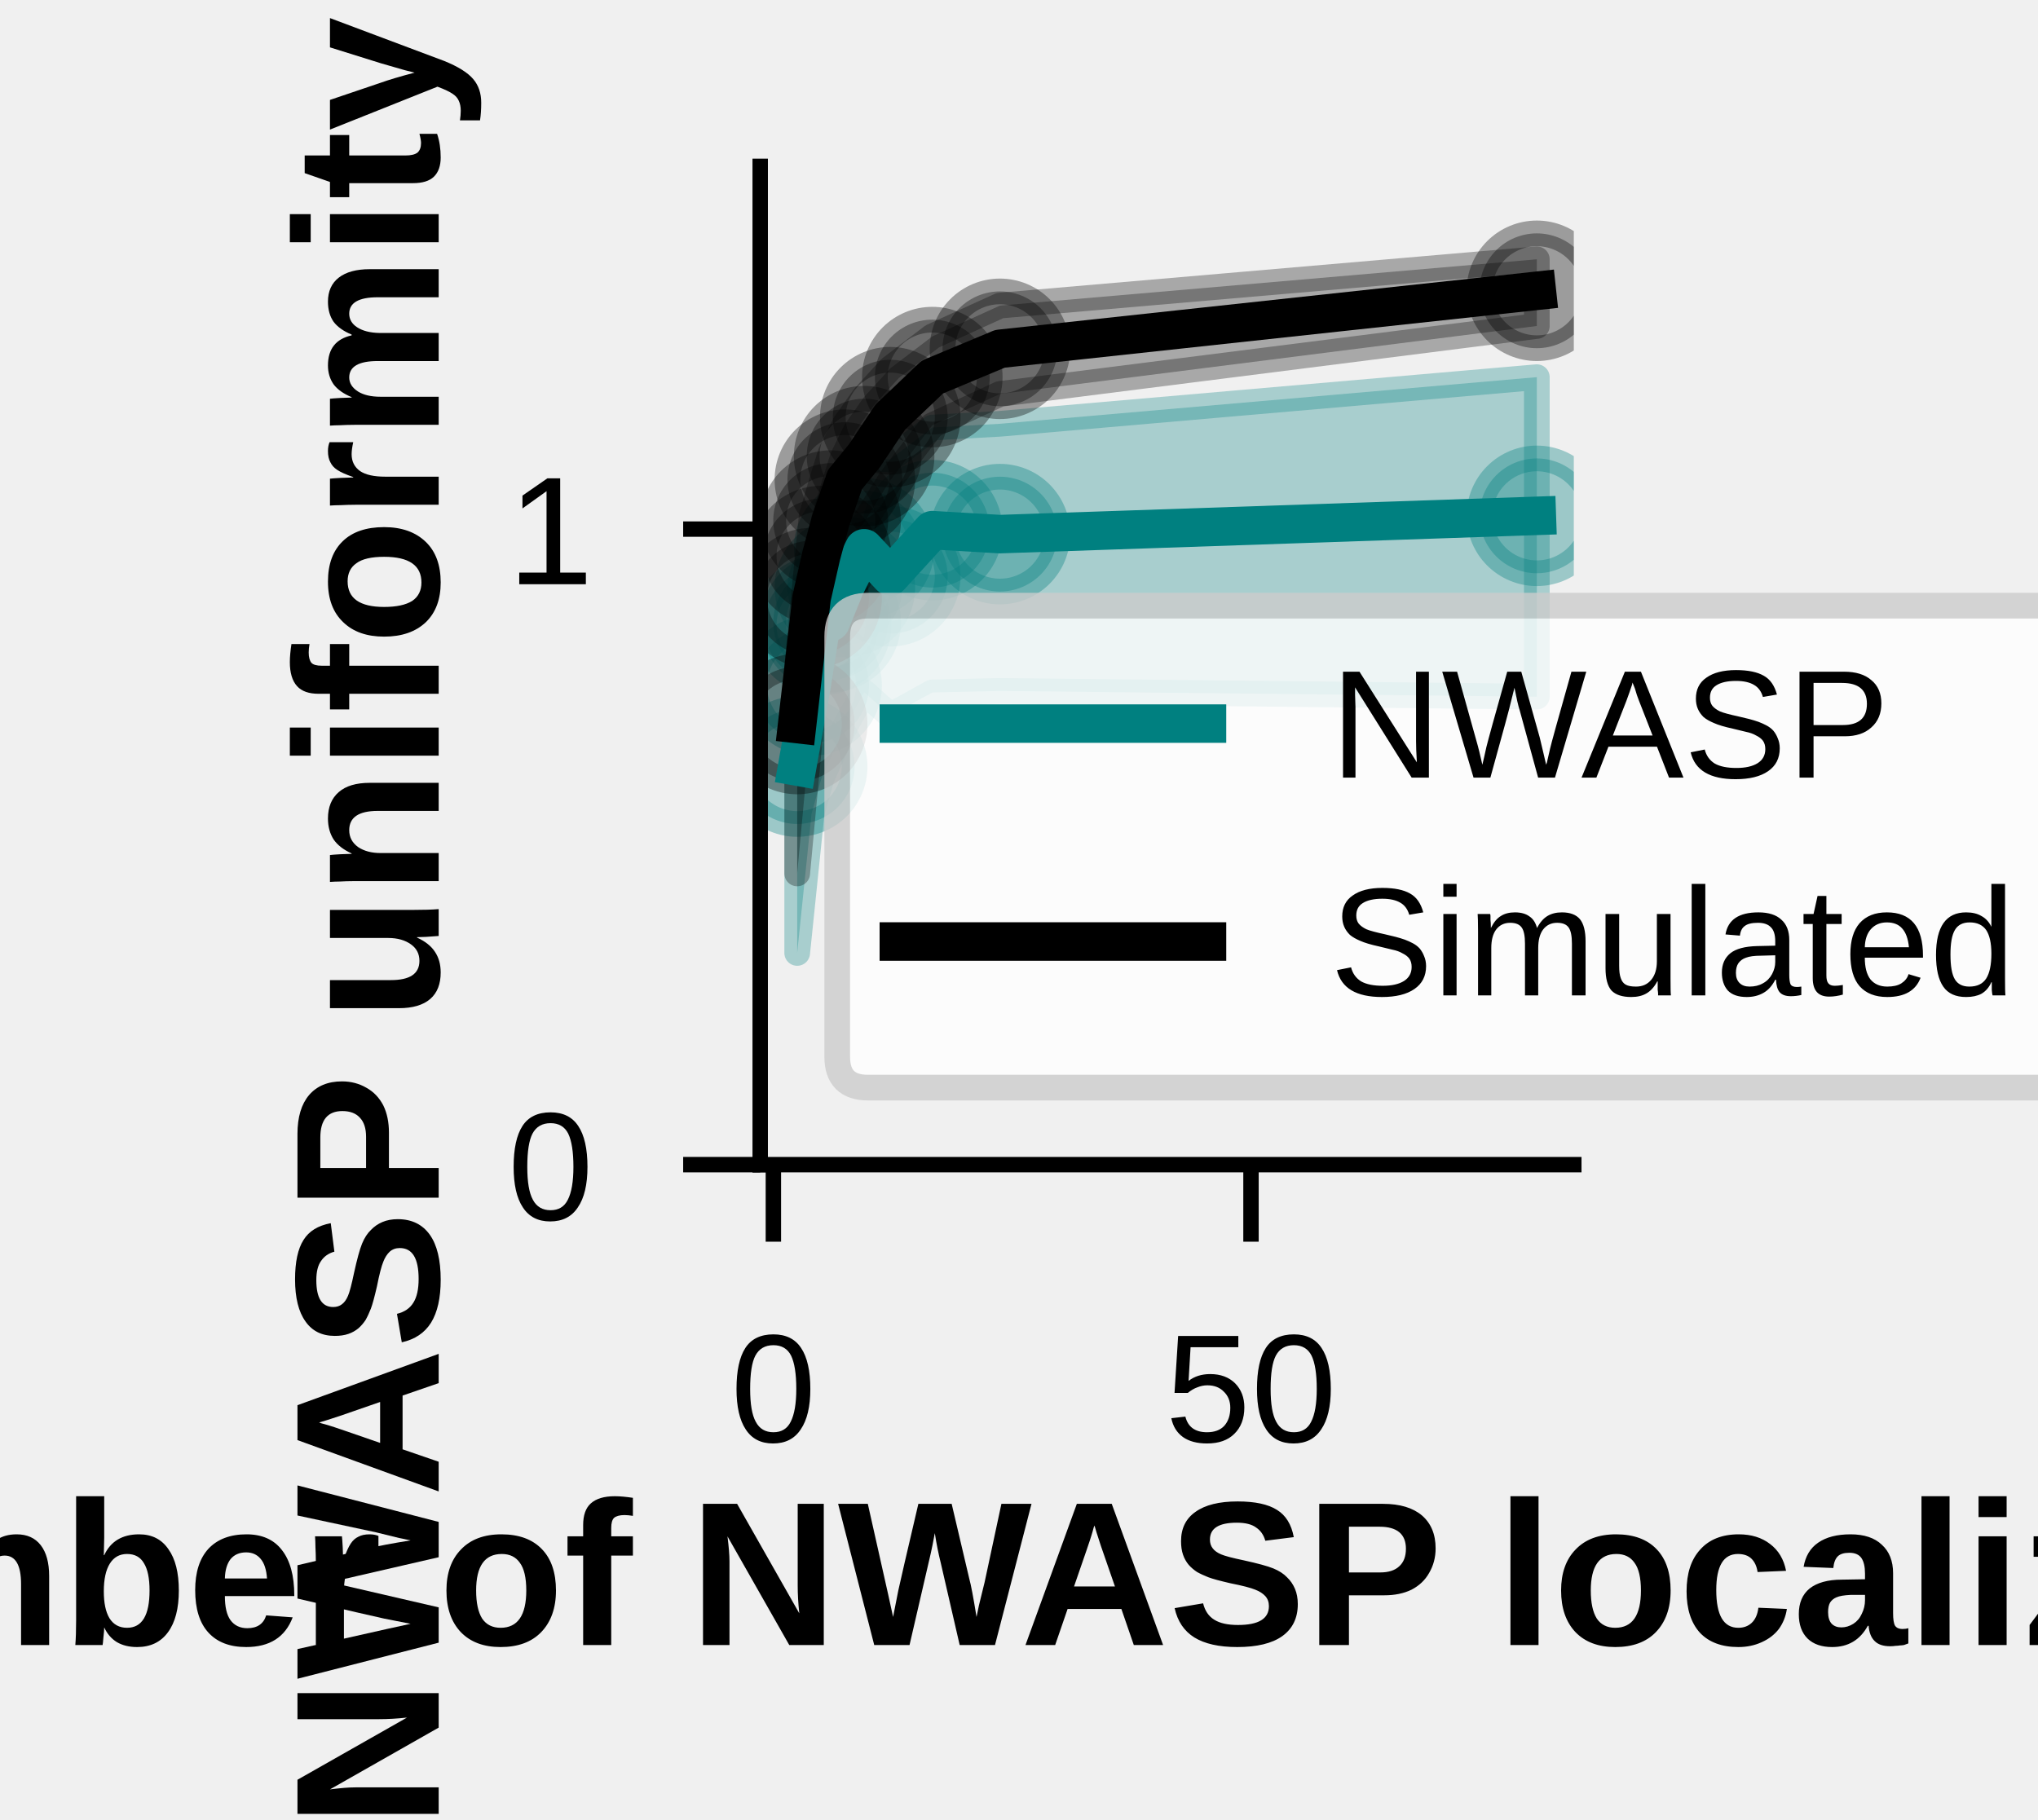
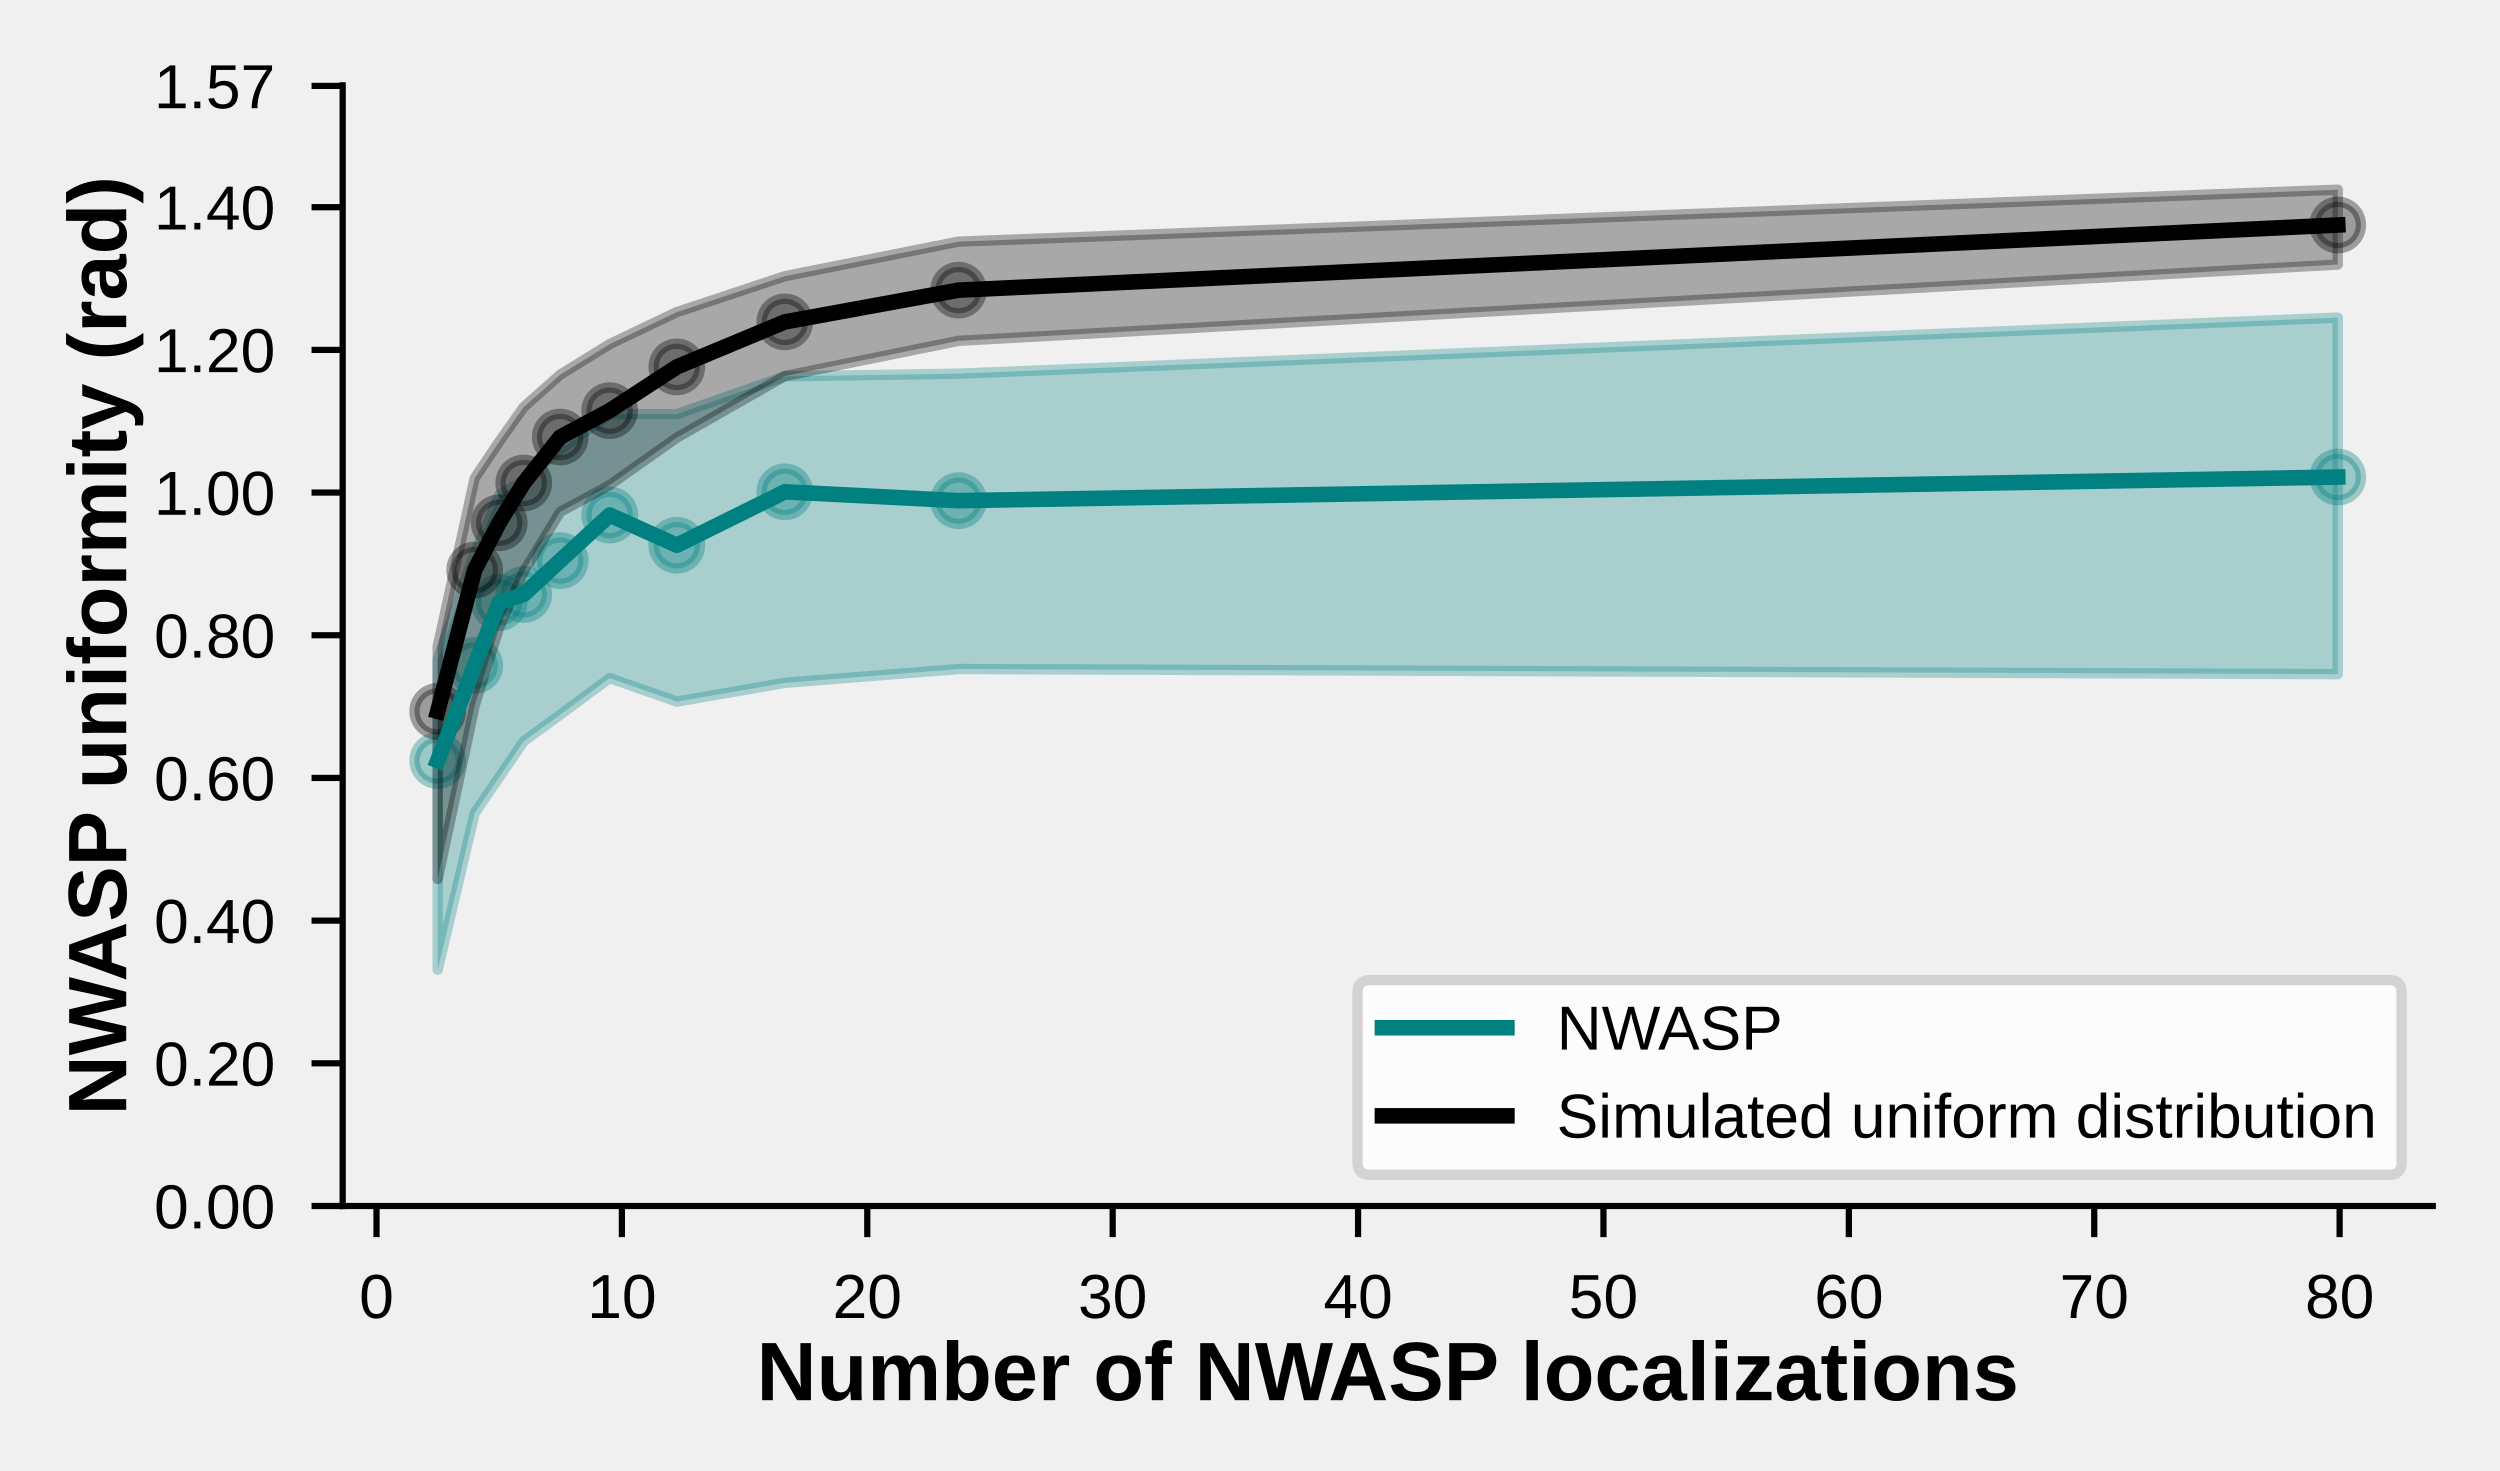
- <svg xmlns="http://www.w3.org/2000/svg" xmlns:xlink="http://www.w3.org/1999/xlink" width="79.37pt" height="70.866pt" viewBox="0 0 79.37 70.866" version="1.1">
+ <svg xmlns="http://www.w3.org/2000/svg" xmlns:xlink="http://www.w3.org/1999/xlink" width="240.945pt" height="141.732pt" viewBox="0 0 240.945 141.732" version="1.1">
  <defs>
    <style type="text/css">*{stroke-linejoin: round; stroke-linecap: butt}</style>
  </defs>
  <g id="figure_1">
    <g id="patch_1">
-       <path d="M 0 70.866  L 79.37 70.866  L 79.37 0  L 0 0  L 0 70.866  z " style="fill: none" />
+       <path d="M 0 141.732  L 240.945 141.732  L 240.945 0  L 0 0  L 0 141.732  z " style="fill: none" />
    </g>
    <g id="axes_1">
      <g id="patch_2">
-         <path d="M 29.606 45.366  L 61.292 45.366  L 61.292 6.48  L 29.606 6.48  L 29.606 45.366  z " style="fill: none" />
+         <path d="M 33.026 116.232  L 234.465 116.232  L 234.465 8.225  L 33.026 8.225  L 33.026 116.232  z " style="fill: none" />
      </g>
      <g id="FillBetweenPolyCollection_1">
        <defs>
-           <path id="m9dfdc7fc9e" d="M 31.047 -44.424  L 31.047 -33.746  L 31.607 -39.169  L 31.979 -40.507  L 32.351 -41.348  L 32.904 -42.55  L 33.654 -43.904  L 34.671 -42.993  L 36.309 -43.894  L 38.943 -43.952  L 59.852 -43.73  L 59.852 -56.175  L 59.852 -56.175  L 38.943 -54.359  L 36.309 -54.212  L 34.671 -52.978  L 33.654 -53.003  L 32.904 -51.688  L 32.351 -50.765  L 31.979 -50.2  L 31.607 -48.187  L 31.047 -44.424  z " style="stroke: #008080; stroke-opacity: 0.3" />
-         </defs>
-         <g clip-path="url(#p93a36b0dd0)">
-           <use xlink:href="#m9dfdc7fc9e" x="0" y="70.866" style="fill: #008080; fill-opacity: 0.3; stroke: #008080; stroke-opacity: 0.3" />
+           <path id="ma02de11cde" d="M 42.183 -78.129  L 42.183 -48.276  L 45.747 -63.368  L 48.112 -66.824  L 50.477 -70.285  L 53.994 -72.855  L 58.757 -76.377  L 65.227 -74.113  L 75.64 -75.92  L 92.381 -77.252  L 225.309 -76.758  L 225.309 -111.119  L 225.309 -111.119  L 92.381 -105.72  L 75.64 -105.465  L 65.227 -101.816  L 58.757 -101.829  L 53.994 -98.412  L 50.477 -95.427  L 48.112 -94.042  L 45.747 -88.391  L 42.183 -78.129  z " style="stroke: #008080; stroke-opacity: 0.3" />
+         </defs>
+         <g clip-path="url(#pc78eea404d)">
+           <use xlink:href="#ma02de11cde" x="0" y="141.732" style="fill: #008080; fill-opacity: 0.3; stroke: #008080; stroke-opacity: 0.3" />
        </g>
      </g>
      <g id="PathCollection_1">
        <defs>
-           <path id="m4a666f24ed" d="M 0 2.236  C 0.593 2.236 1.162 2 1.581 1.581  C 2 1.162 2.236 0.593 2.236 0  C 2.236 -0.593 2 -1.162 1.581 -1.581  C 1.162 -2 0.593 -2.236 0 -2.236  C -0.593 -2.236 -1.162 -2 -1.581 -1.581  C -2 -1.162 -2.236 -0.593 -2.236 0  C -2.236 0.593 -2 1.162 -1.581 1.581  C -1.162 2 -0.593 2.236 0 2.236  z " style="stroke: #008080; stroke-opacity: 0.35" />
-         </defs>
-         <g clip-path="url(#p93a36b0dd0)">
-           <use xlink:href="#m4a666f24ed" x="31.047" y="29.859" style="fill: #008080; fill-opacity: 0.35; stroke: #008080; stroke-opacity: 0.35" />
-           <use xlink:href="#m4a666f24ed" x="31.607" y="26.701" style="fill: #008080; fill-opacity: 0.35; stroke: #008080; stroke-opacity: 0.35" />
-           <use xlink:href="#m4a666f24ed" x="31.979" y="24.351" style="fill: #008080; fill-opacity: 0.35; stroke: #008080; stroke-opacity: 0.35" />
-           <use xlink:href="#m4a666f24ed" x="32.351" y="24.234" style="fill: #008080; fill-opacity: 0.35; stroke: #008080; stroke-opacity: 0.35" />
-           <use xlink:href="#m4a666f24ed" x="32.904" y="22.875" style="fill: #008080; fill-opacity: 0.35; stroke: #008080; stroke-opacity: 0.35" />
-           <use xlink:href="#m4a666f24ed" x="33.654" y="21.357" style="fill: #008080; fill-opacity: 0.35; stroke: #008080; stroke-opacity: 0.35" />
-           <use xlink:href="#m4a666f24ed" x="34.671" y="22.445" style="fill: #008080; fill-opacity: 0.35; stroke: #008080; stroke-opacity: 0.35" />
-           <use xlink:href="#m4a666f24ed" x="36.309" y="20.651" style="fill: #008080; fill-opacity: 0.35; stroke: #008080; stroke-opacity: 0.35" />
-           <use xlink:href="#m4a666f24ed" x="38.943" y="20.805" style="fill: #008080; fill-opacity: 0.35; stroke: #008080; stroke-opacity: 0.35" />
-           <use xlink:href="#m4a666f24ed" x="59.852" y="20.093" style="fill: #008080; fill-opacity: 0.35; stroke: #008080; stroke-opacity: 0.35" />
+           <path id="m7cb2dda62a" d="M 0 2.236  C 0.593 2.236 1.162 2 1.581 1.581  C 2 1.162 2.236 0.593 2.236 0  C 2.236 -0.593 2 -1.162 1.581 -1.581  C 1.162 -2 0.593 -2.236 0 -2.236  C -0.593 -2.236 -1.162 -2 -1.581 -1.581  C -2 -1.162 -2.236 -0.593 -2.236 0  C -2.236 0.593 -2 1.162 -1.581 1.581  C -1.162 2 -0.593 2.236 0 2.236  z " style="stroke: #008080; stroke-opacity: 0.35" />
+         </defs>
+         <g clip-path="url(#pc78eea404d)">
+           <use xlink:href="#m7cb2dda62a" x="42.183" y="73.3" style="fill: #008080; fill-opacity: 0.35; stroke: #008080; stroke-opacity: 0.35" />
+           <use xlink:href="#m7cb2dda62a" x="45.747" y="64.134" style="fill: #008080; fill-opacity: 0.35; stroke: #008080; stroke-opacity: 0.35" />
+           <use xlink:href="#m7cb2dda62a" x="48.112" y="58.067" style="fill: #008080; fill-opacity: 0.35; stroke: #008080; stroke-opacity: 0.35" />
+           <use xlink:href="#m7cb2dda62a" x="50.477" y="57.287" style="fill: #008080; fill-opacity: 0.35; stroke: #008080; stroke-opacity: 0.35" />
+           <use xlink:href="#m7cb2dda62a" x="53.994" y="54.027" style="fill: #008080; fill-opacity: 0.35; stroke: #008080; stroke-opacity: 0.35" />
+           <use xlink:href="#m7cb2dda62a" x="58.757" y="49.637" style="fill: #008080; fill-opacity: 0.35; stroke: #008080; stroke-opacity: 0.35" />
+           <use xlink:href="#m7cb2dda62a" x="65.227" y="52.549" style="fill: #008080; fill-opacity: 0.35; stroke: #008080; stroke-opacity: 0.35" />
+           <use xlink:href="#m7cb2dda62a" x="75.64" y="47.401" style="fill: #008080; fill-opacity: 0.35; stroke: #008080; stroke-opacity: 0.35" />
+           <use xlink:href="#m7cb2dda62a" x="92.381" y="48.254" style="fill: #008080; fill-opacity: 0.35; stroke: #008080; stroke-opacity: 0.35" />
+           <use xlink:href="#m7cb2dda62a" x="225.309" y="45.977" style="fill: #008080; fill-opacity: 0.35; stroke: #008080; stroke-opacity: 0.35" />
        </g>
      </g>
      <g id="FillBetweenPolyCollection_2">
        <defs>
-           <path id="med7cb64363" d="M 31.047 -44.914  L 31.047 -36.844  L 31.607 -42.866  L 31.979 -45.576  L 32.351 -47.51  L 32.904 -49.586  L 33.654 -50.516  L 34.671 -52.16  L 36.309 -54.301  L 38.943 -55.521  L 59.852 -58.168  L 59.852 -60.766  L 59.852 -60.766  L 38.943 -58.963  L 36.309 -57.763  L 34.671 -56.517  L 33.654 -55.405  L 32.904 -54.346  L 32.351 -53.222  L 31.979 -52.021  L 31.607 -50.754  L 31.047 -44.914  z " style="stroke: #000000; stroke-opacity: 0.3" />
-         </defs>
-         <g clip-path="url(#p93a36b0dd0)">
-           <use xlink:href="#med7cb64363" x="0" y="70.866" style="fill-opacity: 0.3; stroke: #000000; stroke-opacity: 0.3" />
+           <path id="me8fe4d60b6" d="M 42.183 -79.424  L 42.183 -57.007  L 45.747 -73.735  L 48.112 -81.261  L 50.477 -86.634  L 53.994 -92.399  L 58.757 -94.982  L 65.227 -99.549  L 75.64 -105.495  L 92.381 -108.884  L 225.309 -116.237  L 225.309 -123.451  L 225.309 -123.451  L 92.381 -118.446  L 75.64 -115.112  L 65.227 -111.651  L 58.757 -108.563  L 53.994 -105.621  L 50.477 -102.5  L 48.112 -99.162  L 45.747 -95.643  L 42.183 -79.424  z " style="stroke: #000000; stroke-opacity: 0.3" />
+         </defs>
+         <g clip-path="url(#pc78eea404d)">
+           <use xlink:href="#me8fe4d60b6" x="0" y="141.732" style="fill-opacity: 0.3; stroke: #000000; stroke-opacity: 0.3" />
        </g>
      </g>
      <g id="PathCollection_2">
        <defs>
-           <path id="m261338c9b8" d="M 0 2.236  C 0.593 2.236 1.162 2 1.581 1.581  C 2 1.162 2.236 0.593 2.236 0  C 2.236 -0.593 2 -1.162 1.581 -1.581  C 1.162 -2 0.593 -2.236 0 -2.236  C -0.593 -2.236 -1.162 -2 -1.581 -1.581  C -2 -1.162 -2.236 -0.593 -2.236 0  C -2.236 0.593 -2 1.162 -1.581 1.581  C -1.162 2 -0.593 2.236 0 2.236  z " style="stroke: #000000; stroke-opacity: 0.35" />
-         </defs>
-         <g clip-path="url(#p93a36b0dd0)">
-           <use xlink:href="#m261338c9b8" x="31.047" y="28.203" style="fill-opacity: 0.35; stroke: #000000; stroke-opacity: 0.35" />
-           <use xlink:href="#m261338c9b8" x="31.607" y="23.297" style="fill-opacity: 0.35; stroke: #000000; stroke-opacity: 0.35" />
-           <use xlink:href="#m261338c9b8" x="31.979" y="21.659" style="fill-opacity: 0.35; stroke: #000000; stroke-opacity: 0.35" />
-           <use xlink:href="#m261338c9b8" x="32.351" y="20.278" style="fill-opacity: 0.35; stroke: #000000; stroke-opacity: 0.35" />
-           <use xlink:href="#m261338c9b8" x="32.904" y="18.684" style="fill-opacity: 0.35; stroke: #000000; stroke-opacity: 0.35" />
-           <use xlink:href="#m261338c9b8" x="33.654" y="17.768" style="fill-opacity: 0.35; stroke: #000000; stroke-opacity: 0.35" />
-           <use xlink:href="#m261338c9b8" x="34.671" y="16.25" style="fill-opacity: 0.35; stroke: #000000; stroke-opacity: 0.35" />
-           <use xlink:href="#m261338c9b8" x="36.309" y="14.688" style="fill-opacity: 0.35; stroke: #000000; stroke-opacity: 0.35" />
-           <use xlink:href="#m261338c9b8" x="38.943" y="13.587" style="fill-opacity: 0.35; stroke: #000000; stroke-opacity: 0.35" />
-           <use xlink:href="#m261338c9b8" x="59.852" y="11.327" style="fill-opacity: 0.35; stroke: #000000; stroke-opacity: 0.35" />
+           <path id="m3a0a67aa4a" d="M 0 2.236  C 0.593 2.236 1.162 2 1.581 1.581  C 2 1.162 2.236 0.593 2.236 0  C 2.236 -0.593 2 -1.162 1.581 -1.581  C 1.162 -2 0.593 -2.236 0 -2.236  C -0.593 -2.236 -1.162 -2 -1.581 -1.581  C -2 -1.162 -2.236 -0.593 -2.236 0  C -2.236 0.593 -2 1.162 -1.581 1.581  C -1.162 2 -0.593 2.236 0 2.236  z " style="stroke: #000000; stroke-opacity: 0.35" />
+         </defs>
+         <g clip-path="url(#pc78eea404d)">
+           <use xlink:href="#m3a0a67aa4a" x="42.183" y="68.56" style="fill-opacity: 0.35; stroke: #000000; stroke-opacity: 0.35" />
+           <use xlink:href="#m3a0a67aa4a" x="45.747" y="54.935" style="fill-opacity: 0.35; stroke: #000000; stroke-opacity: 0.35" />
+           <use xlink:href="#m3a0a67aa4a" x="48.112" y="50.385" style="fill-opacity: 0.35; stroke: #000000; stroke-opacity: 0.35" />
+           <use xlink:href="#m3a0a67aa4a" x="50.477" y="46.55" style="fill-opacity: 0.35; stroke: #000000; stroke-opacity: 0.35" />
+           <use xlink:href="#m3a0a67aa4a" x="53.994" y="42.123" style="fill-opacity: 0.35; stroke: #000000; stroke-opacity: 0.35" />
+           <use xlink:href="#m3a0a67aa4a" x="58.757" y="39.577" style="fill-opacity: 0.35; stroke: #000000; stroke-opacity: 0.35" />
+           <use xlink:href="#m3a0a67aa4a" x="65.227" y="35.362" style="fill-opacity: 0.35; stroke: #000000; stroke-opacity: 0.35" />
+           <use xlink:href="#m3a0a67aa4a" x="75.64" y="31.024" style="fill-opacity: 0.35; stroke: #000000; stroke-opacity: 0.35" />
+           <use xlink:href="#m3a0a67aa4a" x="92.381" y="27.965" style="fill-opacity: 0.35; stroke: #000000; stroke-opacity: 0.35" />
+           <use xlink:href="#m3a0a67aa4a" x="225.309" y="21.686" style="fill-opacity: 0.35; stroke: #000000; stroke-opacity: 0.35" />
        </g>
      </g>
      <g id="matplotlib.axis_1">
        <g id="xtick_1">
          <g id="line2d_1">
            <defs>
-               <path id="m1a2aae45c4" d="M 0 0  L 0 3  " style="stroke: #000000; stroke-width: 0.6" />
+               <path id="m9454e047c1" d="M 0 0  L 0 3  " style="stroke: #000000; stroke-width: 0.6" />
            </defs>
            <g>
-               <use xlink:href="#m1a2aae45c4" x="30.119" y="45.366" style="stroke: #000000; stroke-width: 0.6" />
+               <use xlink:href="#m9454e047c1" x="36.287" y="116.232" style="stroke: #000000; stroke-width: 0.6" />
            </g>
          </g>
          <g id="text_1">
-             <text style="font-size: 6px; font-family: 'Arial'; text-anchor: middle" x="30.119" y="56.161" transform="rotate(-0 30.11915 56.16083)">0</text>
+             <text style="font-size: 6px; font-family: 'Arial'; text-anchor: middle" x="36.287" y="127.027" transform="rotate(-0 36.28697 127.027)">0</text>
          </g>
        </g>
        <g id="xtick_2">
          <g id="line2d_2">
            <g>
-               <use xlink:href="#m1a2aae45c4" x="48.72" y="45.366" style="stroke: #000000; stroke-width: 0.6" />
+               <use xlink:href="#m9454e047c1" x="59.937" y="116.232" style="stroke: #000000; stroke-width: 0.6" />
            </g>
          </g>
          <g id="text_2">
-             <text style="font-size: 6px; font-family: 'Arial'; text-anchor: middle" x="48.72" y="56.161" transform="rotate(-0 48.71959 56.16083)">50</text>
-           </g>
-         </g>
-         <g id="text_3">
-           <text style="font-weight: 700; font-size: 8px; font-family: 'Arial'; text-anchor: middle" x="45.449" y="64.08" transform="rotate(-0 45.44907 64.07958)">Number of NWASP localizations</text>
+             <text style="font-size: 6px; font-family: 'Arial'; text-anchor: middle" x="59.937" y="127.027" transform="rotate(-0 59.93709 127.027)">10</text>
+           </g>
+         </g>
+         <g id="xtick_3">
+           <g id="line2d_3">
+             <g>
+               <use xlink:href="#m9454e047c1" x="83.587" y="116.232" style="stroke: #000000; stroke-width: 0.6" />
+             </g>
+           </g>
+           <g id="text_3">
+             <text style="font-size: 6px; font-family: 'Arial'; text-anchor: middle" x="83.587" y="127.027" transform="rotate(-0 83.58722 127.027)">20</text>
+           </g>
+         </g>
+         <g id="xtick_4">
+           <g id="line2d_4">
+             <g>
+               <use xlink:href="#m9454e047c1" x="107.237" y="116.232" style="stroke: #000000; stroke-width: 0.6" />
+             </g>
+           </g>
+           <g id="text_4">
+             <text style="font-size: 6px; font-family: 'Arial'; text-anchor: middle" x="107.237" y="127.027" transform="rotate(-0 107.2373 127.027)">30</text>
+           </g>
+         </g>
+         <g id="xtick_5">
+           <g id="line2d_5">
+             <g>
+               <use xlink:href="#m9454e047c1" x="130.887" y="116.232" style="stroke: #000000; stroke-width: 0.6" />
+             </g>
+           </g>
+           <g id="text_5">
+             <text style="font-size: 6px; font-family: 'Arial'; text-anchor: middle" x="130.887" y="127.027" transform="rotate(-0 130.8875 127.027)">40</text>
+           </g>
+         </g>
+         <g id="xtick_6">
+           <g id="line2d_6">
+             <g>
+               <use xlink:href="#m9454e047c1" x="154.538" y="116.232" style="stroke: #000000; stroke-width: 0.6" />
+             </g>
+           </g>
+           <g id="text_6">
+             <text style="font-size: 6px; font-family: 'Arial'; text-anchor: middle" x="154.538" y="127.027" transform="rotate(-0 154.5376 127.027)">50</text>
+           </g>
+         </g>
+         <g id="xtick_7">
+           <g id="line2d_7">
+             <g>
+               <use xlink:href="#m9454e047c1" x="178.188" y="116.232" style="stroke: #000000; stroke-width: 0.6" />
+             </g>
+           </g>
+           <g id="text_7">
+             <text style="font-size: 6px; font-family: 'Arial'; text-anchor: middle" x="178.188" y="127.027" transform="rotate(-0 178.1877 127.027)">60</text>
+           </g>
+         </g>
+         <g id="xtick_8">
+           <g id="line2d_8">
+             <g>
+               <use xlink:href="#m9454e047c1" x="201.838" y="116.232" style="stroke: #000000; stroke-width: 0.6" />
+             </g>
+           </g>
+           <g id="text_8">
+             <text style="font-size: 6px; font-family: 'Arial'; text-anchor: middle" x="201.838" y="127.027" transform="rotate(-0 201.8378 127.027)">70</text>
+           </g>
+         </g>
+         <g id="xtick_9">
+           <g id="line2d_9">
+             <g>
+               <use xlink:href="#m9454e047c1" x="225.488" y="116.232" style="stroke: #000000; stroke-width: 0.6" />
+             </g>
+           </g>
+           <g id="text_9">
+             <text style="font-size: 6px; font-family: 'Arial'; text-anchor: middle" x="225.488" y="127.027" transform="rotate(-0 225.488 127.027)">80</text>
+           </g>
+         </g>
+         <g id="text_10">
+           <text style="font-weight: 700; font-size: 8px; font-family: 'Arial'; text-anchor: middle" x="133.746" y="134.946" transform="rotate(-0 133.7456 134.9457)">Number of NWASP localizations</text>
        </g>
      </g>
      <g id="matplotlib.axis_2">
        <g id="ytick_1">
-           <g id="line2d_3">
+           <g id="line2d_10">
            <defs>
-               <path id="mecb4b8915e" d="M 0 0  L -3 0  " style="stroke: #000000; stroke-width: 0.6" />
+               <path id="m7d505d0930" d="M 0 0  L -3 0  " style="stroke: #000000; stroke-width: 0.6" />
            </defs>
            <g>
-               <use xlink:href="#mecb4b8915e" x="29.606" y="45.366" style="stroke: #000000; stroke-width: 0.6" />
-             </g>
-           </g>
-           <g id="text_4">
-             <text style="font-size: 6px; font-family: 'Arial'; text-anchor: end" x="23.106" y="47.513" transform="rotate(-0 23.10625 47.51349)">0</text>
+               <use xlink:href="#m7d505d0930" x="33.026" y="116.232" style="stroke: #000000; stroke-width: 0.6" />
+             </g>
+           </g>
+           <g id="text_11">
+             <text style="font-size: 6px; font-family: 'Arial'; text-anchor: end" x="26.526" y="118.38" transform="rotate(-0 26.52625 118.3796)">0.00</text>
          </g>
        </g>
        <g id="ytick_2">
-           <g id="line2d_4">
-             <g>
-               <use xlink:href="#mecb4b8915e" x="29.606" y="20.61" style="stroke: #000000; stroke-width: 0.6" />
-             </g>
-           </g>
-           <g id="text_5">
-             <text style="font-size: 6px; font-family: 'Arial'; text-anchor: end" x="23.106" y="22.758" transform="rotate(-0 23.10625 22.7578)">1</text>
-           </g>
-         </g>
-         <g id="text_6">
-           <text style="font-weight: 700; font-size: 8px; font-family: 'Arial'; text-anchor: middle" x="17.086" y="25.923" transform="rotate(-90 17.08594 25.92307)">NWASP uniformity (rad)</text>
-         </g>
-       </g>
-       <g id="line2d_5">
-         <path d="M 31.047 29.859  L 31.607 26.701  L 31.979 24.351  L 32.351 24.234  L 32.904 22.875  L 33.654 21.357  L 34.671 22.445  L 36.309 20.651  L 38.943 20.805  L 59.852 20.093  " clip-path="url(#p93a36b0dd0)" style="fill: none; stroke: #008080; stroke-width: 1.5; stroke-linecap: square" />
-       </g>
-       <g id="line2d_6">
-         <path d="M 31.047 28.203  L 31.607 23.297  L 31.979 21.659  L 32.351 20.278  L 32.904 18.684  L 33.654 17.768  L 34.671 16.25  L 36.309 14.688  L 38.943 13.587  L 59.852 11.327  " clip-path="url(#p93a36b0dd0)" style="fill: none; stroke: #000000; stroke-width: 1.5; stroke-linecap: square" />
+           <g id="line2d_11">
+             <g>
+               <use xlink:href="#m7d505d0930" x="33.026" y="102.48" style="stroke: #000000; stroke-width: 0.6" />
+             </g>
+           </g>
+           <g id="text_12">
+             <text style="font-size: 6px; font-family: 'Arial'; text-anchor: end" x="26.526" y="104.628" transform="rotate(-0 26.52625 104.6277)">0.20</text>
+           </g>
+         </g>
+         <g id="ytick_3">
+           <g id="line2d_12">
+             <g>
+               <use xlink:href="#m7d505d0930" x="33.026" y="88.728" style="stroke: #000000; stroke-width: 0.6" />
+             </g>
+           </g>
+           <g id="text_13">
+             <text style="font-size: 6px; font-family: 'Arial'; text-anchor: end" x="26.526" y="90.876" transform="rotate(-0 26.52625 90.87571)">0.40</text>
+           </g>
+         </g>
+         <g id="ytick_4">
+           <g id="line2d_13">
+             <g>
+               <use xlink:href="#m7d505d0930" x="33.026" y="74.976" style="stroke: #000000; stroke-width: 0.6" />
+             </g>
+           </g>
+           <g id="text_14">
+             <text style="font-size: 6px; font-family: 'Arial'; text-anchor: end" x="26.526" y="77.124" transform="rotate(-0 26.52625 77.12376)">0.60</text>
+           </g>
+         </g>
+         <g id="ytick_5">
+           <g id="line2d_14">
+             <g>
+               <use xlink:href="#m7d505d0930" x="33.026" y="61.224" style="stroke: #000000; stroke-width: 0.6" />
+             </g>
+           </g>
+           <g id="text_15">
+             <text style="font-size: 6px; font-family: 'Arial'; text-anchor: end" x="26.526" y="63.372" transform="rotate(-0 26.52625 63.3718)">0.80</text>
+           </g>
+         </g>
+         <g id="ytick_6">
+           <g id="line2d_15">
+             <g>
+               <use xlink:href="#m7d505d0930" x="33.026" y="47.473" style="stroke: #000000; stroke-width: 0.6" />
+             </g>
+           </g>
+           <g id="text_16">
+             <text style="font-size: 6px; font-family: 'Arial'; text-anchor: end" x="26.526" y="49.62" transform="rotate(-0 26.52625 49.61985)">1.00</text>
+           </g>
+         </g>
+         <g id="ytick_7">
+           <g id="line2d_16">
+             <g>
+               <use xlink:href="#m7d505d0930" x="33.026" y="33.721" style="stroke: #000000; stroke-width: 0.6" />
+             </g>
+           </g>
+           <g id="text_17">
+             <text style="font-size: 6px; font-family: 'Arial'; text-anchor: end" x="26.526" y="35.868" transform="rotate(-0 26.52625 35.86789)">1.20</text>
+           </g>
+         </g>
+         <g id="ytick_8">
+           <g id="line2d_17">
+             <g>
+               <use xlink:href="#m7d505d0930" x="33.026" y="19.969" style="stroke: #000000; stroke-width: 0.6" />
+             </g>
+           </g>
+           <g id="text_18">
+             <text style="font-size: 6px; font-family: 'Arial'; text-anchor: end" x="26.526" y="22.116" transform="rotate(-0 26.52625 22.11594)">1.40</text>
+           </g>
+         </g>
+         <g id="ytick_9">
+           <g id="line2d_18">
+             <g>
+               <use xlink:href="#m7d505d0930" x="33.026" y="8.279" style="stroke: #000000; stroke-width: 0.6" />
+             </g>
+           </g>
+           <g id="text_19">
+             <text style="font-size: 6px; font-family: 'Arial'; text-anchor: end" x="26.526" y="10.427" transform="rotate(-0 26.52625 10.42677)">1.57</text>
+           </g>
+         </g>
+         <g id="text_20">
+           <text style="font-weight: 700; font-size: 8px; font-family: 'Arial'; text-anchor: middle" x="12.166" y="62.228" transform="rotate(-90 12.16594 62.22848)">NWASP uniformity (rad)</text>
+         </g>
+       </g>
+       <g id="line2d_19">
+         <path d="M 42.183 73.3  L 45.747 64.134  L 48.112 58.067  L 50.477 57.287  L 53.994 54.027  L 58.757 49.637  L 65.227 52.549  L 75.64 47.401  L 92.381 48.254  L 225.309 45.977  " clip-path="url(#pc78eea404d)" style="fill: none; stroke: #008080; stroke-width: 1.5; stroke-linecap: square" />
+       </g>
+       <g id="line2d_20">
+         <path d="M 42.183 68.56  L 45.747 54.935  L 48.112 50.385  L 50.477 46.55  L 53.994 42.123  L 58.757 39.577  L 65.227 35.362  L 75.64 31.024  L 92.381 27.965  L 225.309 21.686  " clip-path="url(#pc78eea404d)" style="fill: none; stroke: #000000; stroke-width: 1.5; stroke-linecap: square" />
      </g>
      <g id="patch_3">
-         <path d="M 29.606 45.366  L 29.606 6.48  " style="fill: none; stroke: #000000; stroke-width: 0.6; stroke-linejoin: miter; stroke-linecap: square" />
+         <path d="M 33.026 116.232  L 33.026 8.225  " style="fill: none; stroke: #000000; stroke-width: 0.6; stroke-linejoin: miter; stroke-linecap: square" />
      </g>
      <g id="patch_4">
-         <path d="M 29.606 45.366  L 61.292 45.366  " style="fill: none; stroke: #000000; stroke-width: 0.6; stroke-linejoin: miter; stroke-linecap: square" />
+         <path d="M 33.026 116.232  L 234.465 116.232  " style="fill: none; stroke: #000000; stroke-width: 0.6; stroke-linejoin: miter; stroke-linecap: square" />
      </g>
      <g id="legend_1">
        <g id="patch_5">
-           <path d="M 33.806 42.366  L 101.358 42.366  Q 102.558 42.366 102.558 41.166  L 102.558 24.792  Q 102.558 23.592 101.358 23.592  L 33.806 23.592  Q 32.606 23.592 32.606 24.792  L 32.606 41.166  Q 32.606 42.366 33.806 42.366  z " style="fill: #ffffff; opacity: 0.8; stroke: #cccccc; stroke-linejoin: miter" />
-         </g>
-         <g id="line2d_7">
-           <path d="M 35.006 28.186  L 41.006 28.186  L 47.006 28.186  " style="fill: none; stroke: #008080; stroke-width: 1.5; stroke-linecap: square" />
-         </g>
-         <g id="text_7">
-           <text style="font-size: 6px; font-family: 'Arial'; text-anchor: start" x="51.806" y="30.286" transform="rotate(-0 51.80625 30.28645)">NWASP</text>
-         </g>
-         <g id="line2d_8">
-           <path d="M 35.006 36.674  L 41.006 36.674  L 47.006 36.674  " style="fill: none; stroke: #000000; stroke-width: 1.5; stroke-linecap: square" />
-         </g>
-         <g id="text_8">
-           <text style="font-size: 6px; font-family: 'Arial'; text-anchor: start" x="51.806" y="38.774" transform="rotate(-0 51.80625 38.77364)">Simulated uniform</text>
+           <path d="M 132.033 113.232  L 230.265 113.232  Q 231.465 113.232 231.465 112.032  L 231.465 95.658  Q 231.465 94.458 230.265 94.458  L 132.033 94.458  Q 130.833 94.458 130.833 95.658  L 130.833 112.032  Q 130.833 113.232 132.033 113.232  z " style="fill: #ffffff; opacity: 0.8; stroke: #cccccc; stroke-linejoin: miter" />
+         </g>
+         <g id="line2d_21">
+           <path d="M 133.233 99.053  L 139.233 99.053  L 145.233 99.053  " style="fill: none; stroke: #008080; stroke-width: 1.5; stroke-linecap: square" />
+         </g>
+         <g id="text_21">
+           <text style="font-size: 6px; font-family: 'Arial'; text-anchor: start" x="150.033" y="101.153" transform="rotate(-0 150.0327 101.1526)">NWASP</text>
+         </g>
+         <g id="line2d_22">
+           <path d="M 133.233 107.54  L 139.233 107.54  L 145.233 107.54  " style="fill: none; stroke: #000000; stroke-width: 1.5; stroke-linecap: square" />
+         </g>
+         <g id="text_22">
+           <text style="font-size: 6px; font-family: 'Arial'; text-anchor: start" x="150.033" y="109.64" transform="rotate(-0 150.0327 109.6398)">Simulated uniform distribution</text>
        </g>
      </g>
    </g>
  </g>
  <defs>
-     <clipPath id="p93a36b0dd0">
-       <rect x="29.606" y="6.48" width="31.686" height="38.886" />
+     <clipPath id="pc78eea404d">
+       <rect x="33.026" y="8.225" width="201.439" height="108.008" />
    </clipPath>
  </defs>
</svg>
